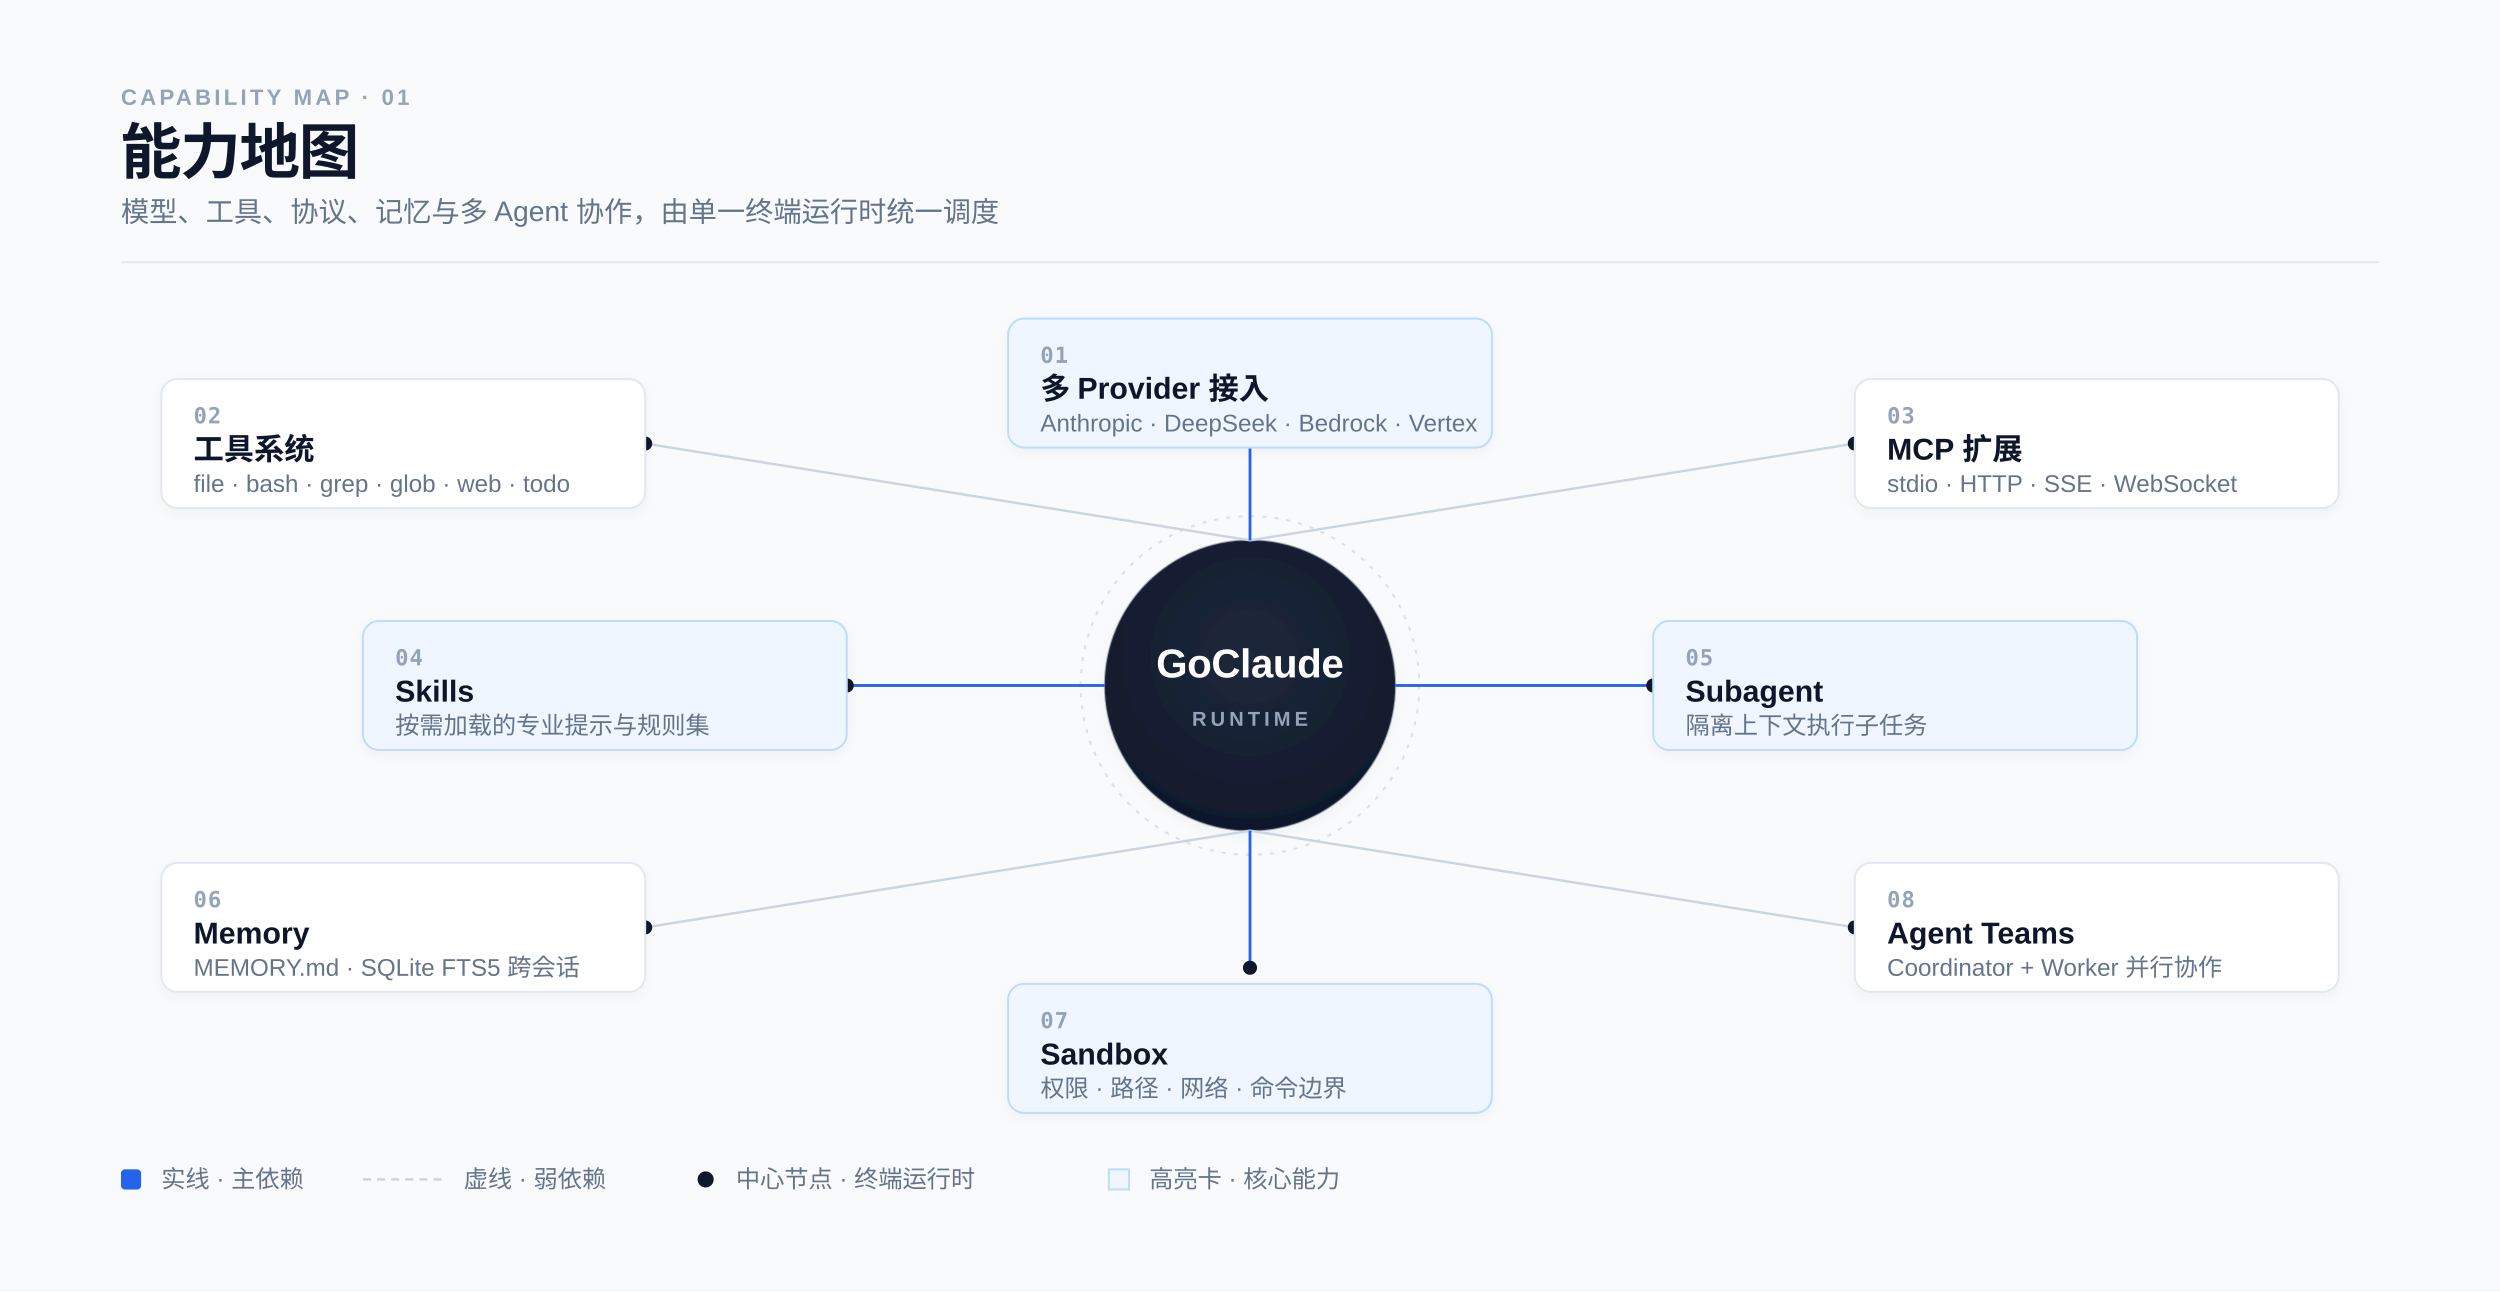
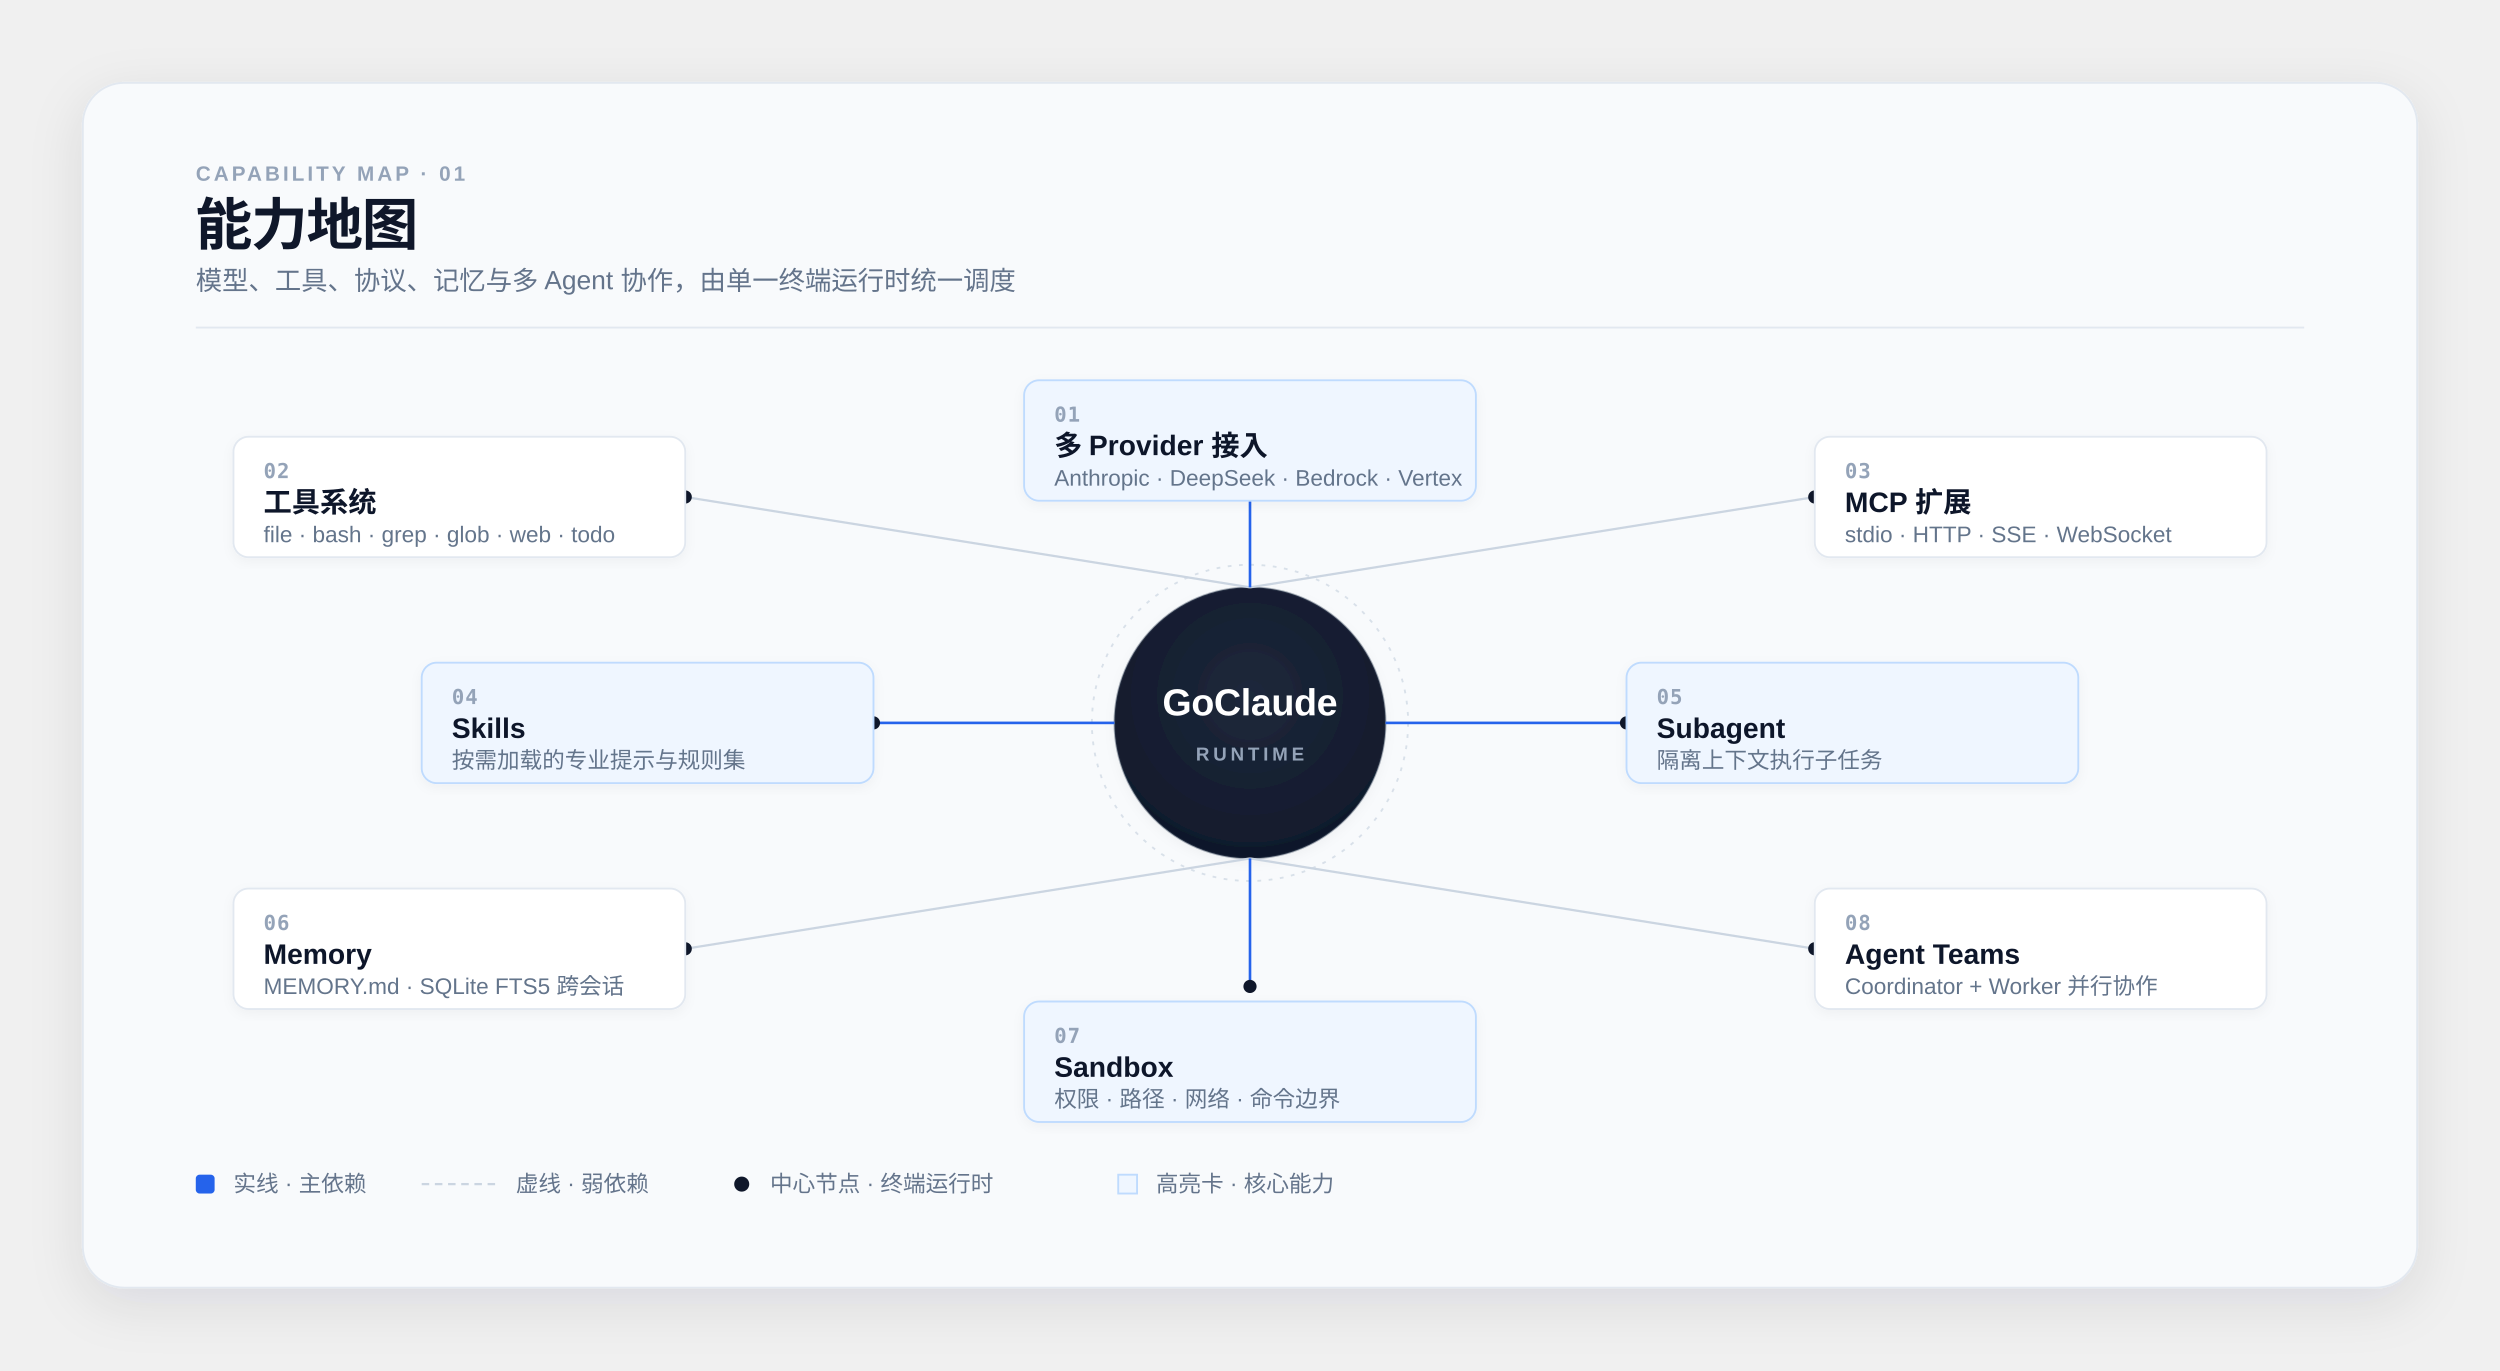
- <svg xmlns="http://www.w3.org/2000/svg" width="1240" height="640" viewBox="0 0 1240 640" role="img" aria-labelledby="title desc">
+ <svg xmlns="http://www.w3.org/2000/svg" width="1328" height="728" viewBox="-44 -44 1328 728" role="img" aria-labelledby="title desc">
  <defs>
    <style>
      .t-title{font:700 30px "Helvetica Neue",Arial,sans-serif;fill:#0f172a;letter-spacing:-.6px}
      .t-sub{font:400 14px "Helvetica Neue",Arial,sans-serif;fill:#64748b}
      .t-eyebrow{font:600 11px "Helvetica Neue",Arial,sans-serif;fill:#94a3b8;letter-spacing:1.6px}
      .t-num{font:600 11px "SFMono-Regular",ui-monospace,Menlo,monospace;fill:#94a3b8;letter-spacing:.5px}
      .t-h{font:600 15px "Helvetica Neue",Arial,sans-serif;fill:#0f172a}
      .t-n{font:400 12px "Helvetica Neue",Arial,sans-serif;fill:#64748b}
      .t-hub{font:700 20px "Helvetica Neue",Arial,sans-serif;fill:#ffffff;letter-spacing:-.2px}
      .t-hub-sub{font:600 10px "Helvetica Neue",Arial,sans-serif;fill:#94a3b8;letter-spacing:2px}
      .card{fill:#ffffff;stroke:#e2e8f0;stroke-width:1}
      .card-accent{fill:#eff6ff;stroke:#bfdbfe;stroke-width:1}
      .line{stroke:#cbd5e1;stroke-width:1.2;fill:none}
      .accent{stroke:#2563eb;stroke-width:1.4;fill:none}
      .divider{stroke:#e2e8f0;stroke-width:1}
    </style>
    <filter id="cardShadow" x="-10%" y="-10%" width="120%" height="120%">
      <feDropShadow dx="0" dy="2" stdDeviation="3" flood-color="#0f172a" flood-opacity="0.04" />
    </filter>
    <radialGradient id="hubGrad" cx="50%" cy="40%" r="65%">
      <stop offset="0%" stop-color="#1e293b" />
      <stop offset="100%" stop-color="#0f172a" />
    </radialGradient>
+     <filter id="figureShadow" x="-20%" y="-20%" width="140%" height="140%">
+       <feDropShadow dx="0" dy="8" stdDeviation="14" flood-color="#0f172a" flood-opacity="0.10" />
+     </filter>
  </defs>
-   <rect width="1240" height="640" fill="#f8fafc" />
+   <rect width="1240" height="640" rx="22" ry="22" fill="#f8fafc" stroke="#e2e8f0" stroke-width="1" filter="url(#figureShadow)" />
  <text x="60" y="52" class="t-eyebrow">CAPABILITY MAP · 01</text>
  <text x="60" y="86" class="t-title">能力地图</text>
  <text x="60" y="110" class="t-sub">模型、工具、协议、记忆与多 Agent 协作，由单一终端运行时统一调度</text>
  <line x1="60" y1="130" x2="1180" y2="130" class="divider" />
  <g transform="translate(60 580)">
    <rect width="10" height="10" fill="#2563eb" rx="2" />
    <text x="20" y="9" class="t-n">实线 · 主依赖</text>
    <line x1="120" y1="5" x2="160" y2="5" class="line" stroke-dasharray="4 3" />
    <text x="170" y="9" class="t-n">虚线 · 弱依赖</text>
    <circle cx="290" cy="5" r="4" fill="#0f172a" />
    <text x="305" y="9" class="t-n">中心节点 · 终端运行时</text>
    <rect x="490" y="0" width="10" height="10" class="card-accent" />
    <text x="510" y="9" class="t-n">高亮卡 · 核心能力</text>
  </g>
  <g transform="translate(620 340)">
    <circle r="72" fill="url(#hubGrad)" filter="url(#cardShadow)" />
    <circle r="72" fill="none" stroke="#334155" stroke-width="1" opacity=".4" />
    <circle r="84" fill="none" stroke="#cbd5e1" stroke-width="1" stroke-dasharray="2 4" opacity=".7" />
    <text x="0" y="-4" text-anchor="middle" class="t-hub">GoClaude</text>
    <text x="0" y="20" text-anchor="middle" class="t-hub-sub">RUNTIME</text>
  </g>
  <g class="line">
    <path d="M620 268 L320 220" />
    <path d="M620 268 L920 220" />
    <path d="M620 412 L320 460" />
    <path d="M620 412 L920 460" />
  </g>
  <g class="accent">
    <path d="M548 340 L420 340" />
    <path d="M692 340 L820 340" />
    <path d="M620 268 L620 200" />
    <path d="M620 412 L620 480" />
  </g>
  <g fill="#0f172a">
    <circle cx="320" cy="220" r="3.5" />
    <circle cx="920" cy="220" r="3.5" />
    <circle cx="320" cy="460" r="3.5" />
    <circle cx="920" cy="460" r="3.5" />
    <circle cx="420" cy="340" r="3.5" />
    <circle cx="820" cy="340" r="3.5" />
    <circle cx="620" cy="200" r="3.5" />
    <circle cx="620" cy="480" r="3.5" />
  </g>
  <g transform="translate(500 158)" filter="url(#cardShadow)">
    <rect width="240" height="64" rx="8" class="card-accent" />
    <text x="16" y="22" class="t-num">01</text>
    <text x="16" y="40" class="t-h">多 Provider 接入</text>
    <text x="16" y="56" class="t-n">Anthropic · DeepSeek · Bedrock · Vertex</text>
  </g>
  <g transform="translate(80 188)" filter="url(#cardShadow)">
    <rect width="240" height="64" rx="8" class="card" />
    <text x="16" y="22" class="t-num">02</text>
    <text x="16" y="40" class="t-h">工具系统</text>
    <text x="16" y="56" class="t-n">file · bash · grep · glob · web · todo</text>
  </g>
  <g transform="translate(920 188)" filter="url(#cardShadow)">
    <rect width="240" height="64" rx="8" class="card" />
    <text x="16" y="22" class="t-num">03</text>
    <text x="16" y="40" class="t-h">MCP 扩展</text>
    <text x="16" y="56" class="t-n">stdio · HTTP · SSE · WebSocket</text>
  </g>
  <g transform="translate(180 308)" filter="url(#cardShadow)">
    <rect width="240" height="64" rx="8" class="card-accent" />
    <text x="16" y="22" class="t-num">04</text>
    <text x="16" y="40" class="t-h">Skills</text>
    <text x="16" y="56" class="t-n">按需加载的专业提示与规则集</text>
  </g>
  <g transform="translate(820 308)" filter="url(#cardShadow)">
    <rect width="240" height="64" rx="8" class="card-accent" />
    <text x="16" y="22" class="t-num">05</text>
    <text x="16" y="40" class="t-h">Subagent</text>
    <text x="16" y="56" class="t-n">隔离上下文执行子任务</text>
  </g>
  <g transform="translate(80 428)" filter="url(#cardShadow)">
    <rect width="240" height="64" rx="8" class="card" />
    <text x="16" y="22" class="t-num">06</text>
    <text x="16" y="40" class="t-h">Memory</text>
    <text x="16" y="56" class="t-n">MEMORY.md · SQLite FTS5 跨会话</text>
  </g>
  <g transform="translate(500 488)" filter="url(#cardShadow)">
    <rect width="240" height="64" rx="8" class="card-accent" />
    <text x="16" y="22" class="t-num">07</text>
    <text x="16" y="40" class="t-h">Sandbox</text>
    <text x="16" y="56" class="t-n">权限 · 路径 · 网络 · 命令边界</text>
  </g>
  <g transform="translate(920 428)" filter="url(#cardShadow)">
    <rect width="240" height="64" rx="8" class="card" />
    <text x="16" y="22" class="t-num">08</text>
    <text x="16" y="40" class="t-h">Agent Teams</text>
    <text x="16" y="56" class="t-n">Coordinator + Worker 并行协作</text>
  </g>
</svg>
